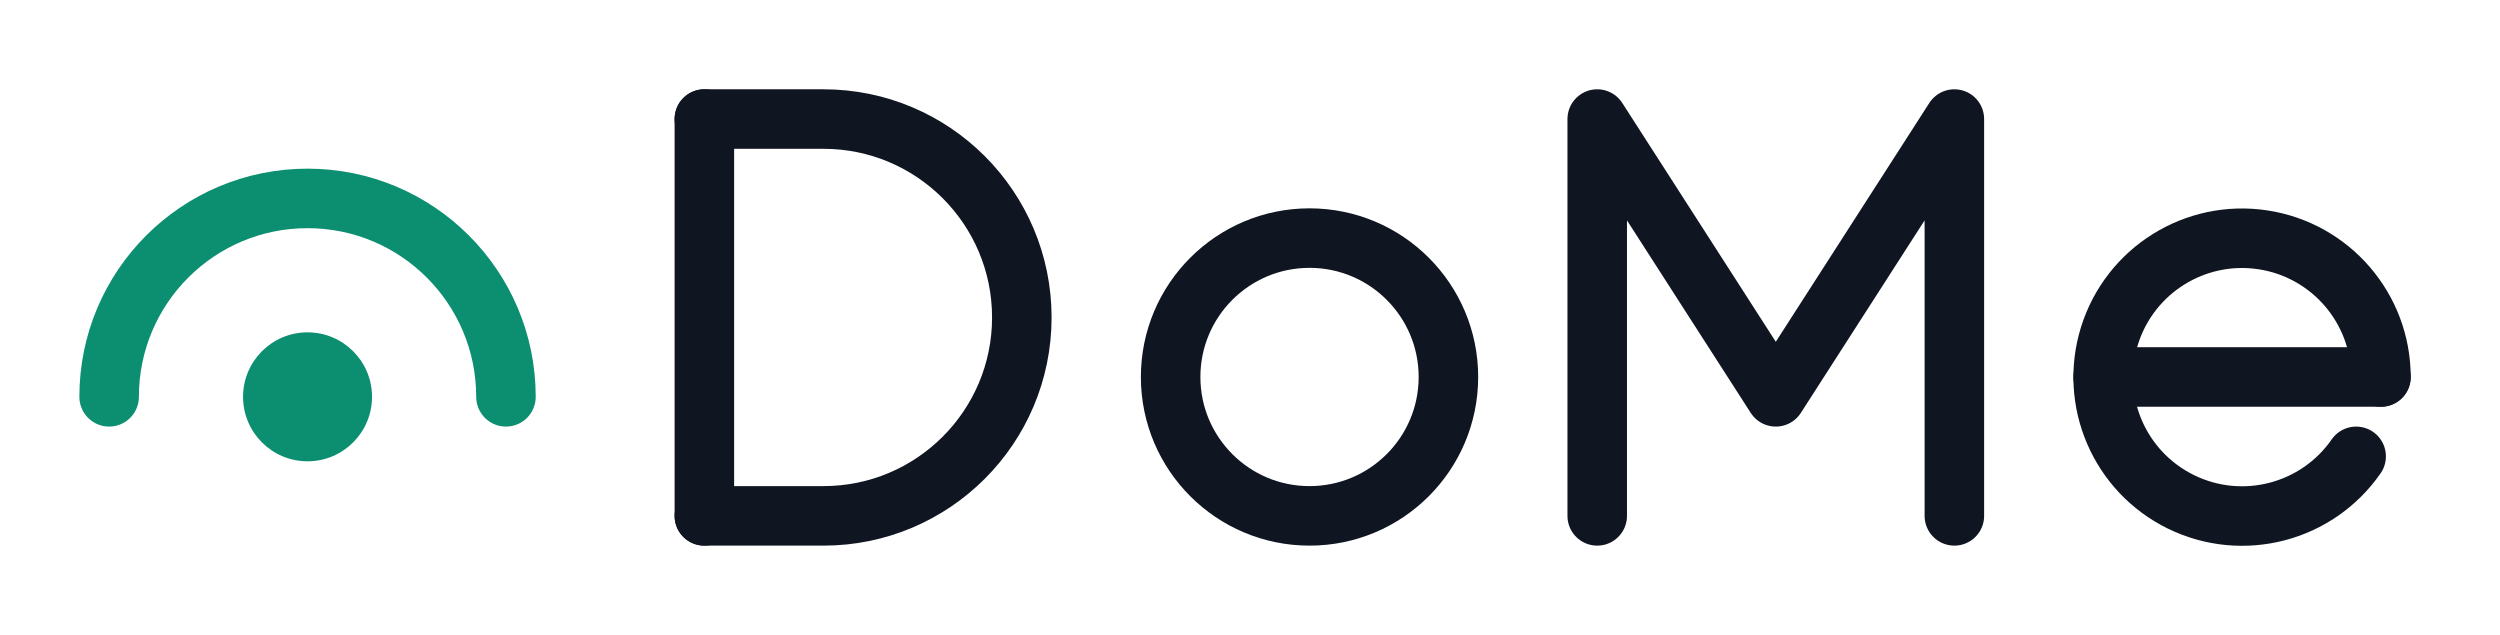
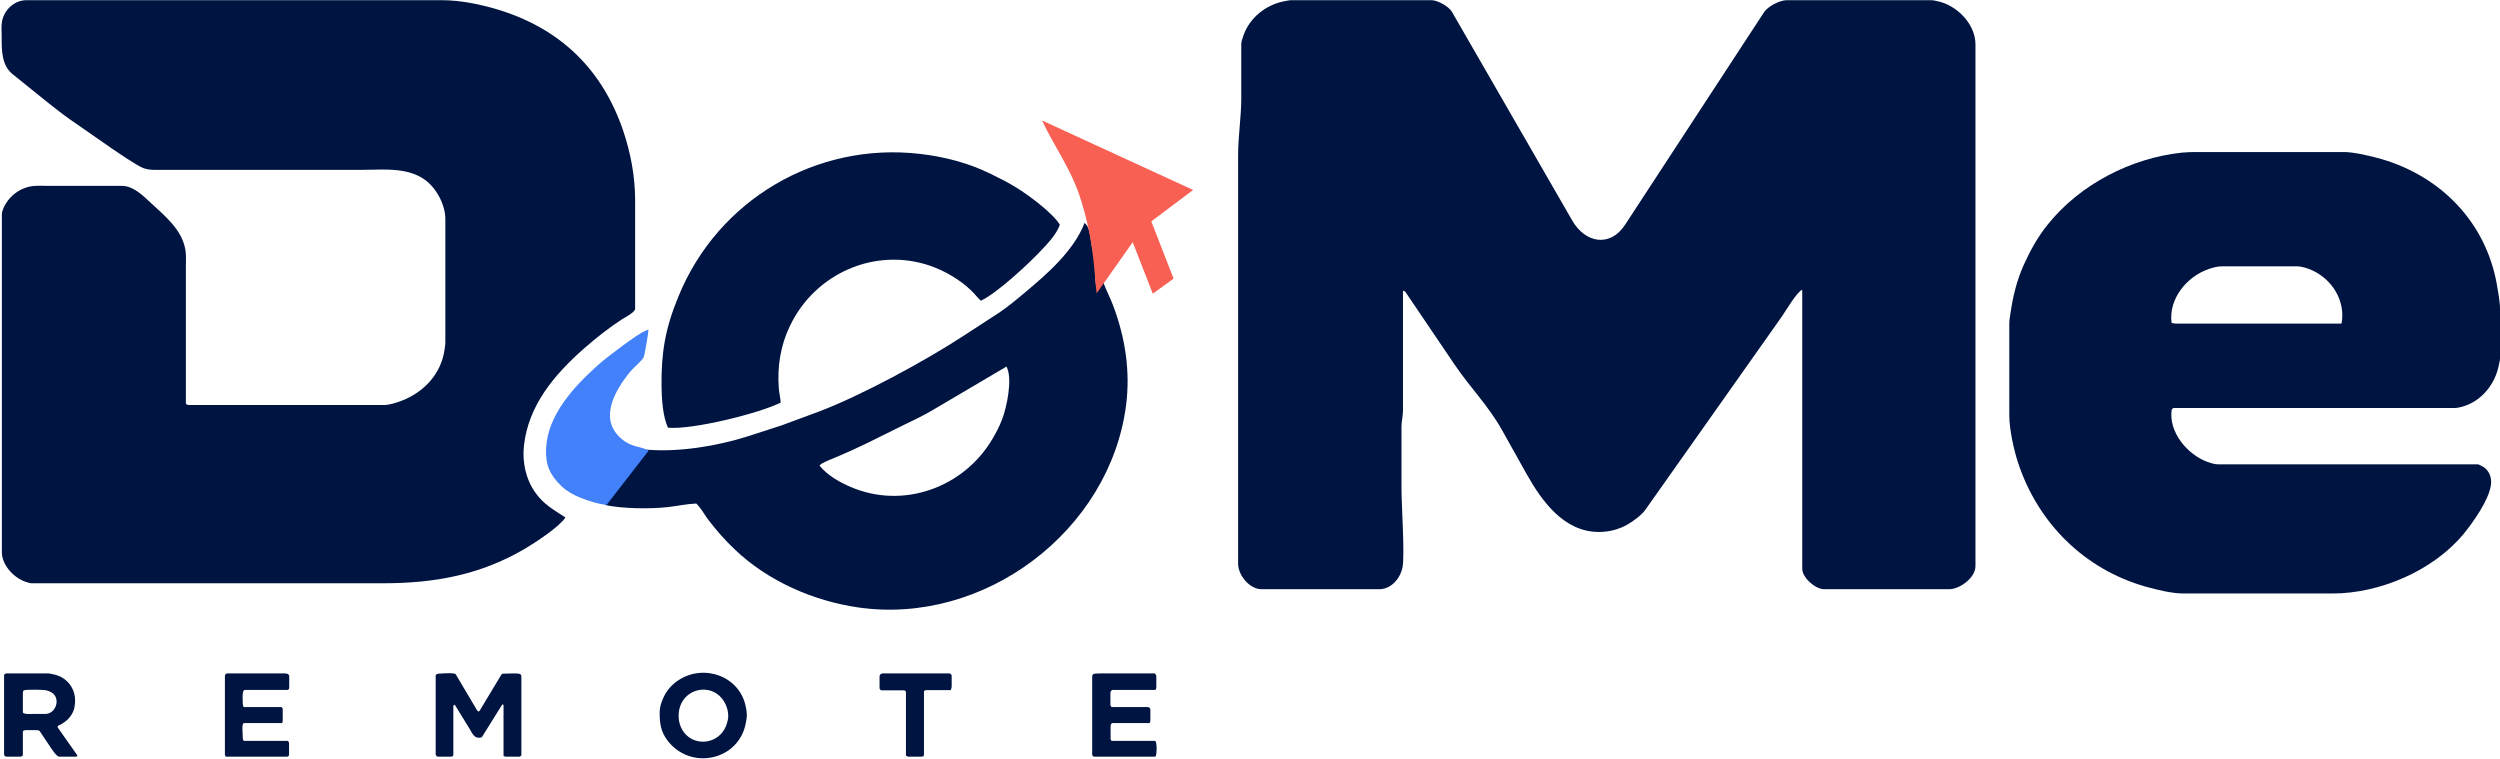
- <svg xmlns="http://www.w3.org/2000/svg" viewBox="0 0 252 64" width="252" height="64" role="img" aria-labelledby="dome-wordmark-title">
+ <svg xmlns="http://www.w3.org/2000/svg" viewBox="0 0 1345 408" role="img" aria-labelledby="dome-wordmark-title">
+   <g id="dome-wordmark-letters" fill="#001441">
+     <path id="dome-wordmark-d" d="M100.3 217.5C100.6 217.6 101.1 217.9 101.4 217.9H206.4C209.6 217.9 213.1 216.7 216.1 215.6C228.2 210.9 237.4 201.1 239.2 187.9C239.3 186.8 239.6 185.6 239.6 184.4V117.7C239.6 113.3 237.9 108.5 235.7 104.8C226.3 88.6 209 91.4 193.4 91.4H83.6C81.4 91.4 79.1 91.2 77 90.4C73.5 89 63.4 82.1 59.9 79.7L37.6 64.2C33.6 61.4 29.7 58.3 25.9 55.3L6.9 40C0.7 35.1 0.9 26.7 0.9 19.7C0.9 17 0.6 14.1 1.1 11.4C2.3 5.3 7.7 0.1 14.2 0.1H237.9C248 0.1 259.4 2.5 269 5.5C302 15.9 324.2 37.7 335.3 70.4C339.3 82.3 341.7 95 341.7 107.6V166.1C341.7 168 336.2 170.8 334.6 171.8C327.5 176.4 320.7 181.8 314.3 187.4C298.4 201.4 284.3 217.9 281.9 239.7C280.9 248.4 282.8 257.7 288 265C292.6 271.5 297.8 274.2 304.2 278.4C301 283.4 288 291.9 282.6 295.1C258.6 309.3 233.8 313.8 206.1 313.8H16.9C16.2 313.8 15.4 313.5 14.7 313.3C8 311.5 1 304.3 1 297.1V115.4C1 113.5 2.2 111.1 3.1 109.6C6.1 104.5 11.7 100.8 17.6 100.1C20.5 99.8 23.6 100 26.6 100H65.6C71.8 100 77.1 105.4 81.3 109.3C89 116.4 98.2 123.9 99.8 134.8C100.2 137.7 100 140.7 100 143.6V217Z" />
+     <path id="dome-wordmark-m" d="M969.3 156C966.3 157.8 961 166.8 958.7 170.2L885.1 274.4C883.2 277.1 878.8 280.3 875.9 282C871.2 284.8 865.7 286.2 860.2 286.2C841.5 286.2 829.6 269.8 821.3 255L808.1 231.4C801 218.6 790.7 208.2 782.6 196.2L756 156.9C755.8 156.7 755.4 156.6 755.2 156.5L754.8 156.5V221C754.8 223.8 754 226.6 754 229.5V262.7C754 271.9 755.8 298.1 754.6 305C753.5 311 748.6 317 742 317H678.7C672.3 317 666.1 309.5 666.1 303.3V83.6C666.1 73.3 667.8 63.1 667.8 52.8V23.8C667.8 22.3 668.5 20.5 669 19C672.3 9.6 681 2.6 690.8 0.7C692.1 0.5 693.4 0.1 694.7 0.1H770.2C773.4 0.1 779.5 3.5 781.1 6.3L845.9 118.7C852.8 130.7 866.2 133.3 874.3 120.9L949.1 6.5C951.2 3.4 957.5 0.1 961.2 0.1H1039.2C1040.1 0.1 1041.2 0.4 1042.1 0.6C1052.6 2.6 1062.8 12.8 1062.8 23.9V304.6C1062.8 310.8 1054.4 317 1048.6 317H981.4C976.7 317 969.6 310.8 969.6 306V156Z" />
+     <path id="dome-wordmark-e" d="M1168.4 220.3C1166.5 232.3 1176.8 244.6 1187.6 248.5C1189.3 249.1 1191.4 249.8 1193.2 249.8H1332.9C1333.5 249.8 1334.4 250.3 1335 250.6C1339 252.5 1340.8 256.8 1340.1 261.1C1338.9 269.2 1330.5 281.1 1325.3 287.4C1308.9 307.1 1280.3 319.3 1254.9 319.3H1174.9C1168.3 319.3 1160.6 317.3 1154.3 315.6C1121.3 306.2 1096.4 281.4 1085.7 248.9C1083.4 241.9 1081 230.9 1081 223.5V174.2C1081 172.2 1081.4 170.1 1081.7 168.1C1083 159.4 1085 151 1088.6 142.9C1092.1 135.1 1096.2 127.6 1101.6 120.9C1118.9 99.2 1146.5 85 1174 82.1C1178.5 81.7 1183 81.8 1187.5 81.8H1261.3C1266.4 81.8 1276.3 84.1 1281.3 85.6C1313.4 95 1337.4 119.7 1343.3 153C1344 157.4 1345 161.9 1345 166.4V192.9C1345 194.2 1344.5 195.5 1344.3 196.8C1342.3 206.5 1335.5 215.2 1326 218.4C1324.3 218.9 1322.4 219.5 1320.6 219.5H1169.5C1169.1 219.5 1168.6 220.1 1168.4 220.3ZM1259.8 173.8C1261.9 161.8 1254.7 150.3 1243.9 145.4C1241.4 144.3 1238.4 143.3 1235.7 143.3H1195.2C1192.9 143.3 1190.5 144 1188.4 144.7C1176.6 148.7 1166.6 160.7 1168.3 173.7C1169.1 173.9 1169.8 174.1 1170.6 174.1H1259.6C1259.7 174.1 1259.7 173.9 1259.8 173.8Z" />
+   </g>
  <g id="dome-wordmark-glyph">
-     <path d="M11 40A20 20 0 0 1 51 40" fill="none" stroke="#0c8f70" stroke-width="6" stroke-linecap="round" />
-     <circle cx="31" cy="40" r="6.5" fill="#0c8f70" />
+     <path id="dome-wordmark-ring" fill="#001441" d="M359.4 230.1C356.6 224.4 356 214.4 355.9 208.1C355.7 189.6 357.9 176.7 365 159.5C386.2 107.5 439.2 76.3 495 82.8C508.1 84.3 521.2 87.7 533.1 93.6C537.8 95.9 542.5 98.2 546.9 101C553.4 105 566.3 114.5 570.2 120.9C568.3 126.3 563.7 130.9 559.9 135C553 142.3 536.4 157.7 527.7 161.8C525.8 160 524.2 157.9 522.3 156.1C516.2 150.3 508.4 145.8 500.5 143C470.7 132.8 438.6 147.1 425.1 175.1C419.9 185.8 418.1 197.2 419 209C419.2 211.6 419.9 214.1 420 216.6C408.2 222.5 372.4 231.3 359.4 230.1ZM374.6 270.9C369.6 271.1 364.5 272.2 359.5 272.8C349.8 273.9 335 273.7 325.5 271.7C325.7 270.9 325.8 270.2 326.3 269.5L341 250C343.2 247.2 345.8 244.8 347.8 241.9C364.9 243.4 385.8 240 402.1 234.8L421 228.7L421.2 228.6L440.1 221.6C463.1 213 498.2 193.9 518.8 180.4L537.4 168.3C542.3 165 547 161.1 551.5 157.3C563.5 147.3 577.8 134.8 583.5 119.9C586.3 122.3 586.5 126.6 587 130C587.6 133.6 588.4 137.2 588.8 140.8C589.2 145.3 589 149.9 589.9 154.3C591.2 153.3 592.2 152.6 593.7 152.2C595.2 156.4 597.4 160.3 598.9 164.5C605.4 181.7 608.2 199.9 605.8 218.2C597 285.6 529.6 336.6 461.7 326.8C437.5 323.3 413.1 312.6 395.3 295.6C390.1 290.7 385.4 285.3 381.1 279.7C378.9 276.8 377.2 273.4 374.6 270.9ZM541.5 197.2L541.5 197.2L502 220.5C496.8 223.6 491.3 226.2 485.9 228.8L466.9 238.2C461.6 240.8 456.3 243.2 450.9 245.5C448.1 246.7 445.1 247.8 442.5 249.2C441.8 249.5 441.4 250 440.9 250.5C445.1 255.7 451.6 259.4 457.7 262C485.9 274.1 518.4 262.4 533.9 236.2C535.9 232.8 537.7 229.4 539.1 225.7C541.7 219 544.9 203.7 541.5 197.2Z" />
+     <path id="dome-wordmark-tip" fill="#4281fa" d="M326.3 271.7C321.7 271.1 316.6 269.5 312.3 267.8C308.5 266.3 305 264.3 302 261.5C295.6 255.2 293.4 250 293.8 241.1C294.7 223.2 308.7 208.1 321.4 196.7C324.7 193.7 328.3 191 331.9 188.3C335.7 185.5 344.7 178.5 348.9 177.3C348.9 178.7 346.8 191.3 346.3 192.2C345.2 194.3 341 197.6 339.2 199.8C330.9 209.9 321.7 225.5 334.5 236.2C339.9 240.8 344.3 239.9 349 242.4Z" />
+     <path id="dome-wordmark-cursor" fill="#f96054" d="M620.2 158L609.4 130.3L590 157.8C589.2 152.2 589.1 146.6 588.4 141C587.1 128.8 584.5 116 580.5 104.4C575.6 90.2 566.9 78.2 560.6 64.8L641.9 102.2L619.4 119.1L631.4 149.9Z" />
  </g>
-   <g id="dome-wordmark-letters" fill="none" stroke="#101522" stroke-width="6" stroke-linecap="round" stroke-linejoin="round">
-     <path d="M71 12V52" />
-     <path d="M71 12H83A20 20 0 0 1 83 52H71" />
-     <circle cx="132" cy="38" r="14" />
-     <path d="M161 52V12L179 40L197 12V52" />
-     <path d="M212 38H240" />
-     <path d="M240 38A14 14 0 1 0 237.5 46" />
-   </g>
+   <path id="dome-wordmark-remote" fill="#001441" d="M354.9 382.8C355 380.2 355.8 377.8 356.9 375.4C358.6 371.5 361.5 368.2 365.1 365.9C378.7 357 397.9 363.7 401.2 380.1C401.6 381.7 401.8 383.2 401.8 384.8C401.8 386.3 401.5 387.7 401.2 389.2C397.4 409.1 371.7 414.7 359.2 398.5C355.3 393.4 354.9 388.9 354.9 382.8ZM12.4 393.3L12.3 393.3V406.2C12.3 406.4 12 406.7 11.9 406.8C11.6 406.9 11.3 407.1 11 407.1H3.4C3.1 407.1 2.8 406.8 2.5 406.7C2.4 406.4 2.2 406.1 2.2 405.8V363L2.5 362.7C2.7 362.6 3.1 362.3 3.4 362.3H26.2C26.8 362.3 27.6 362.6 28.3 362.7C36.3 364.1 41.2 370.9 40.3 378.8C40.1 379.8 40.1 380.9 39.7 381.9C38.5 385.4 36.2 387.7 33 389.6C32.4 389.9 31.7 390.2 31.2 390.5C31.1 390.7 30.9 391.2 31 391.3L40.5 404.8C40.9 405.5 41.4 405.9 41.7 406.7C41.4 406.8 41.2 407.1 40.9 407.1H32C30.3 407.1 27.9 403 26.9 401.6L21.4 393.4C21.1 393 20.3 392.8 19.9 392.8H13.8C13.3 392.8 12.8 393 12.4 393.3ZM121.3 406.9C121.2 406.6 121 406.3 121 406V363.5C121 363.2 121.3 362.9 121.4 362.6C121.7 362.5 122 362.3 122.3 362.3H153.3C154.2 362.3 155.6 362.6 155.6 363.8V370.2C155.6 370.3 155.4 370.5 155.4 370.7C155.3 370.8 155 371.2 154.9 371.2H131.6C131.5 371.2 131.2 371.5 131.1 371.5C130.2 373.1 130.6 376.4 130.6 378.3C130.6 378.7 130.7 380.4 131.3 380.4H151.6C151.6 380.4 151.6 380.5 151.6 380.6C151.8 380.8 152.1 381.1 152.1 381.4V387.9C152.1 388.1 152 388.4 151.9 388.7L151.8 389H131.3C131.1 389 130.9 389.3 130.7 389.5C130.1 391.6 130.6 394.3 130.6 396.5C130.6 397 130.6 398.6 131.4 398.6H154.7C155.2 398.6 155.5 399.6 155.5 399.9V406.4L155.3 406.6C155.1 406.8 154.8 407.1 154.5 407.1H121.8C121.7 407.1 121.4 406.9 121.3 406.9ZM271.2 406.8C271.2 406.8 270.9 406.6 270.9 406.5V379.3C270.9 379.2 270.6 379 270.6 379C270.4 379 270.1 379.1 270.1 379.2L259.3 396.5C259.1 396.8 258.3 396.9 258 396.9C255 397.1 254.1 394.5 252.7 392.2L244.7 379.2L244.4 379.2C244.3 379.4 243.9 379.6 243.9 379.9V406.1C243.9 406.3 243.8 406.5 243.7 406.7C243.4 406.9 243.1 407.1 242.8 407.1H235.5C235.2 407.1 234.9 406.8 234.7 406.6C234.6 406.4 234.4 406.1 234.4 405.9V363.5C234.4 362.5 236 362.4 236.6 362.4C237.9 362.3 244.7 361.8 245.2 362.8L256.7 382.2C256.9 382.5 257.2 382.7 257.5 382.8C257.7 382.7 258 382.5 258.1 382.3L269.7 363C270.2 362.2 271.6 362.4 272.3 362.4C273.8 362.4 278.6 362.1 279.7 362.6C280.2 362.8 280.5 363.3 280.5 363.9V406.3C280.5 406.4 280.3 406.6 280.2 406.7C280 406.8 279.7 407.1 279.4 407.1H272.1C271.8 407.1 271.5 406.9 271.2 406.8ZM487.6 406.6L487.4 406.6V372.1C487.4 372 486.7 371.4 486.5 371.4H474.1C473.9 371.4 473.6 371 473.4 370.8C473.3 370.7 473.2 370.5 473.2 370.4V363.9C473.2 363.1 473.9 362.3 474.8 362.3H510.6C510.9 362.3 511.2 362.5 511.5 362.6C511.7 362.9 512 363.2 512 363.5V369.2C512 369.8 511.9 370.4 511.6 371L511.5 371.3H498C497.8 371.3 497.6 371.5 497.5 371.5C497.5 371.6 497.1 371.8 497.1 372V406.2C497.1 406.3 496.9 406.6 496.8 406.8C496.5 406.9 496.2 407.1 495.9 407.1H488.8C488.3 407.1 487.9 406.8 487.6 406.6ZM587.8 406.6L587.6 406.1V363.8C587.6 363.3 588 362.9 588.2 362.6C589.6 362.3 591 362.3 592.4 362.3H621.1C621.3 362.3 621.5 362.5 621.6 362.6C621.8 363 622.1 363.4 622.1 363.9V369.9C622.1 370.3 621.9 370.7 621.7 371L621.7 371.2H598.6C597.9 371.2 597.4 372.2 597.4 372.8V379.2C597.4 379.5 597.8 380.4 598.1 380.4H617.6C618.2 380.4 618.9 381.1 618.9 381.8V387.8C618.9 388.1 618.8 388.4 618.7 388.6C618.6 388.7 618.5 389 618.4 389H598.4C598.2 389 597.9 389.4 597.8 389.5C597.7 389.8 597.5 390.1 597.5 390.3V397.6C597.5 397.8 597.9 398.6 598.2 398.6H621.3L621.7 398.8C622.5 400.1 622.4 405.4 621.8 406.9C621.5 407 621.2 407.1 620.9 407.1H588.6C588.3 407.1 588 406.7 587.8 406.6ZM12.6 371.6C12.5 371.9 12.3 372.2 12.3 372.5V383.2L12.5 383.6C14.1 384.4 16.3 384.1 18 384.1H24.3C29.5 384.1 32.1 377.6 29.3 373.9C28.2 372.5 26.5 371.8 24.9 371.4C23.1 371 15.7 371 13.8 371.2C13.3 371.2 13 371.4 12.6 371.6ZM365.1 384.8C365 388.7 366.4 392.7 369.3 395.5C376 402 388.4 399.4 391.2 388.8C391.5 387.6 391.8 386.5 391.8 385.2C391.8 382.9 391.2 380.6 390.2 378.6C383.9 365.9 365.4 370 365.1 384.8Z" />
</svg>
